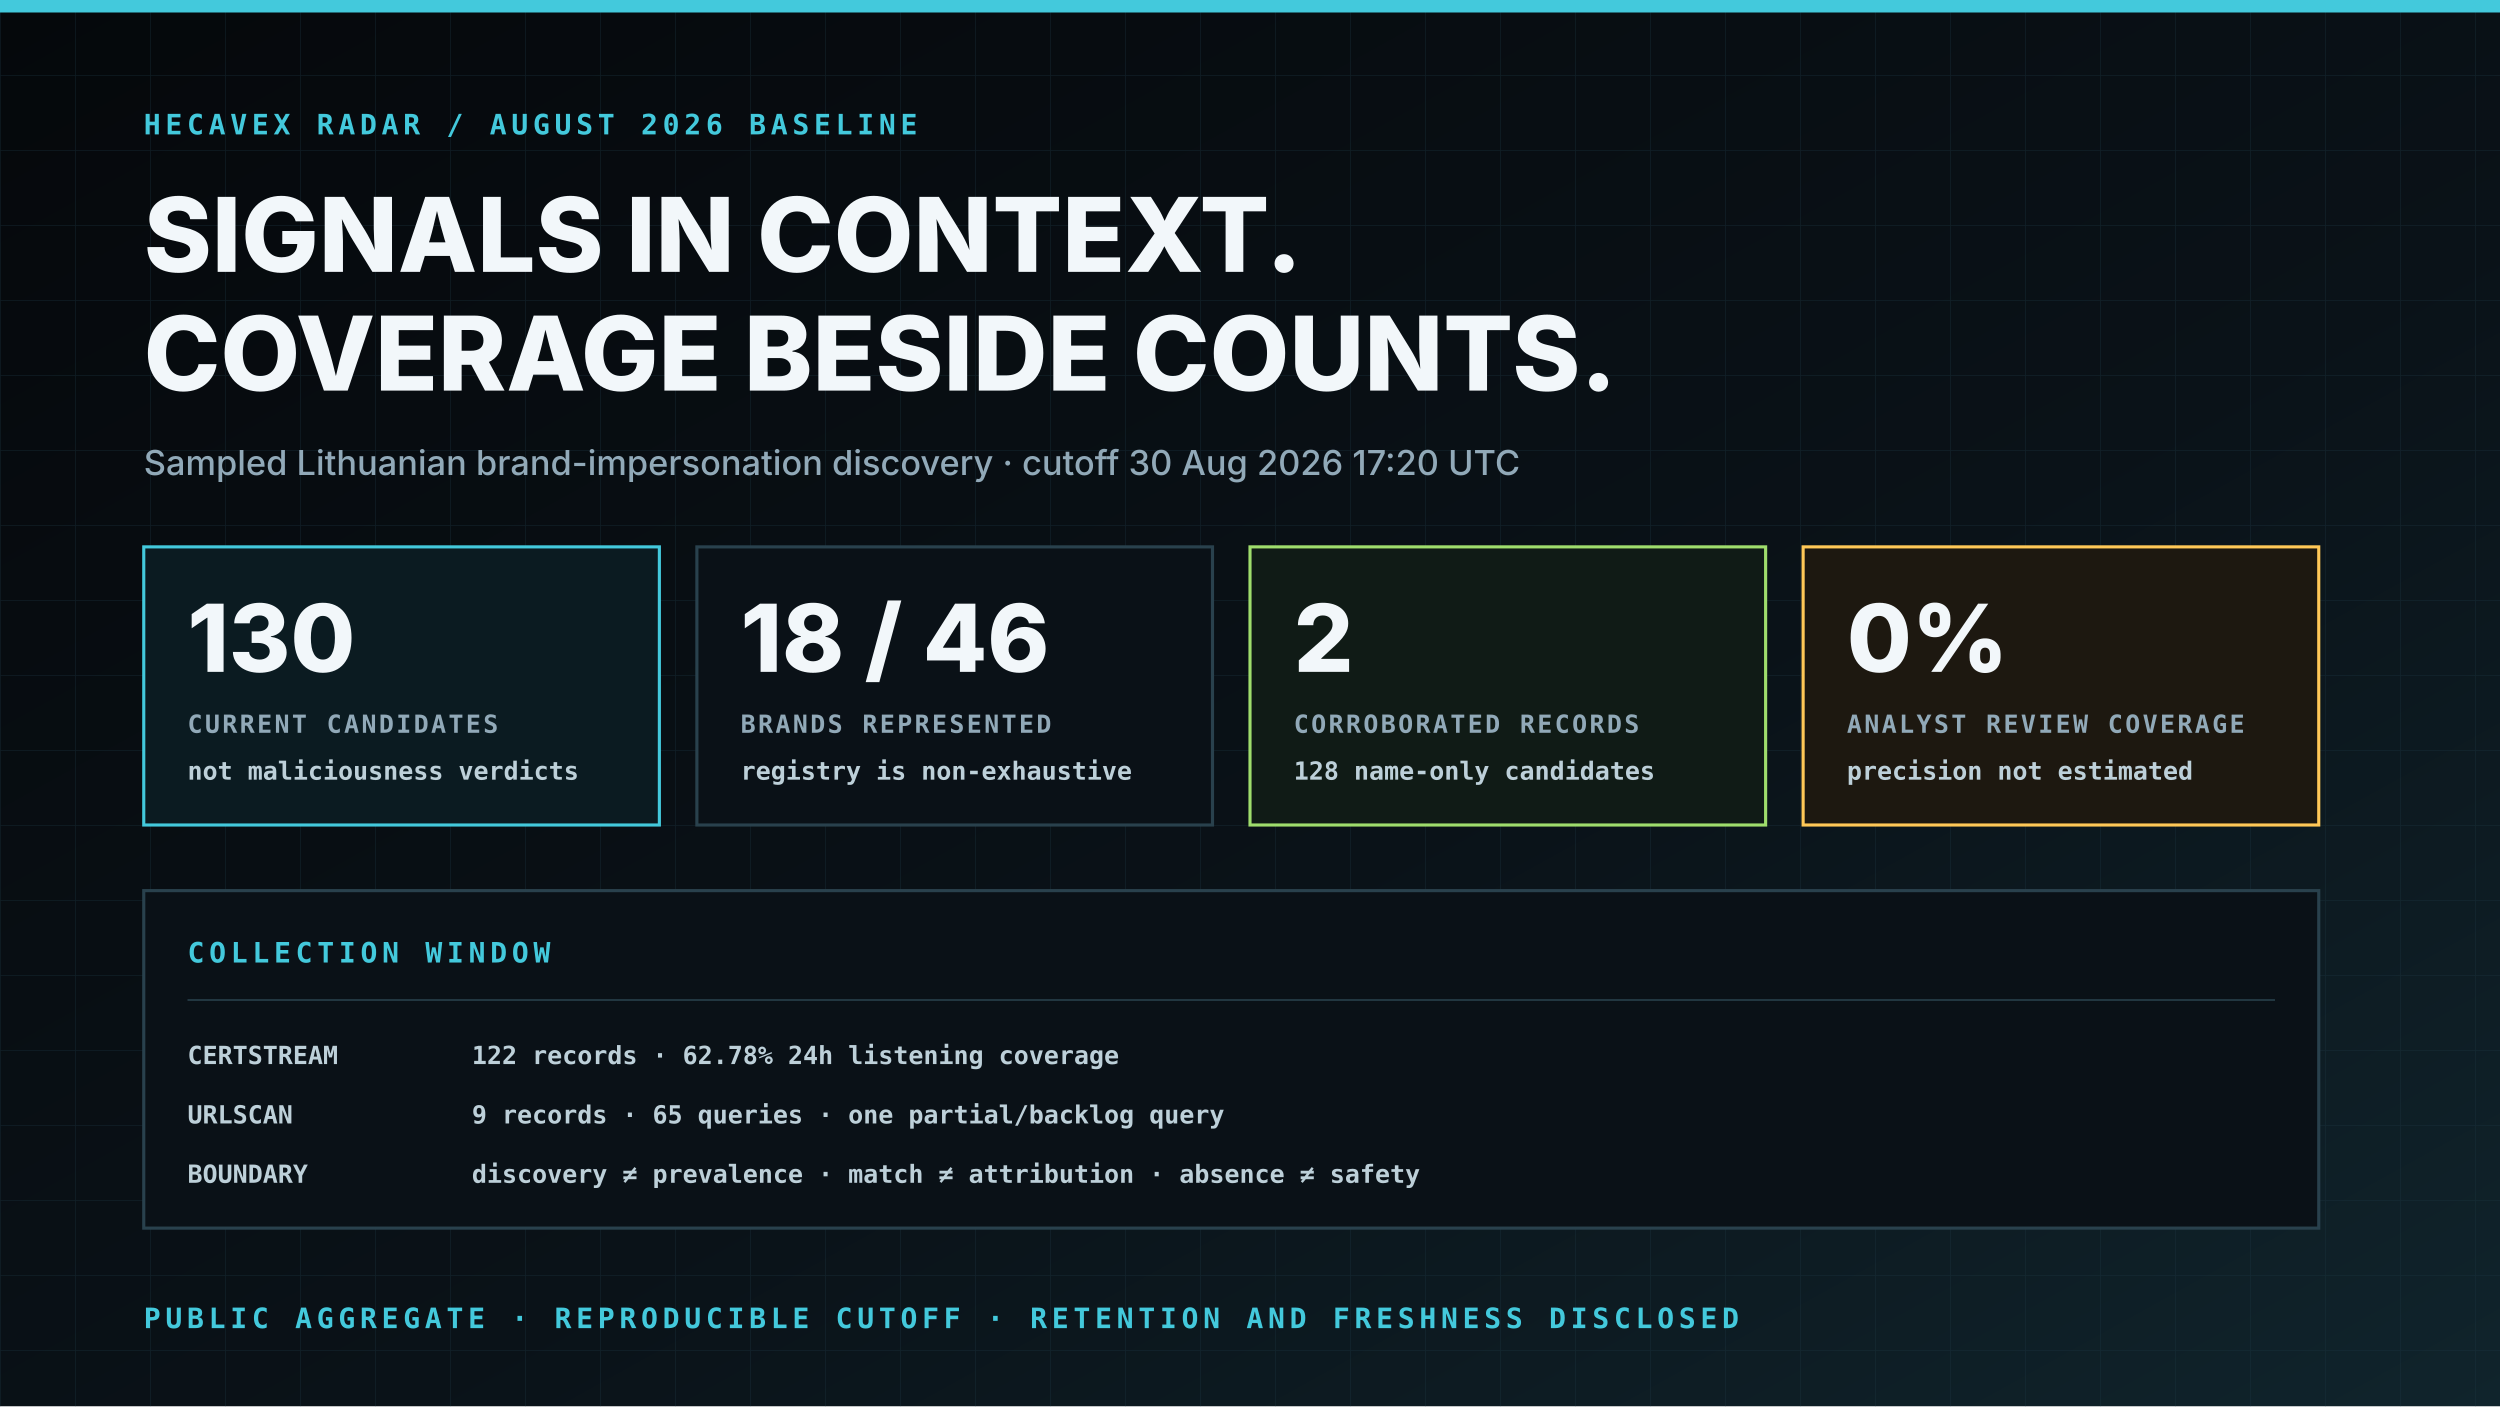
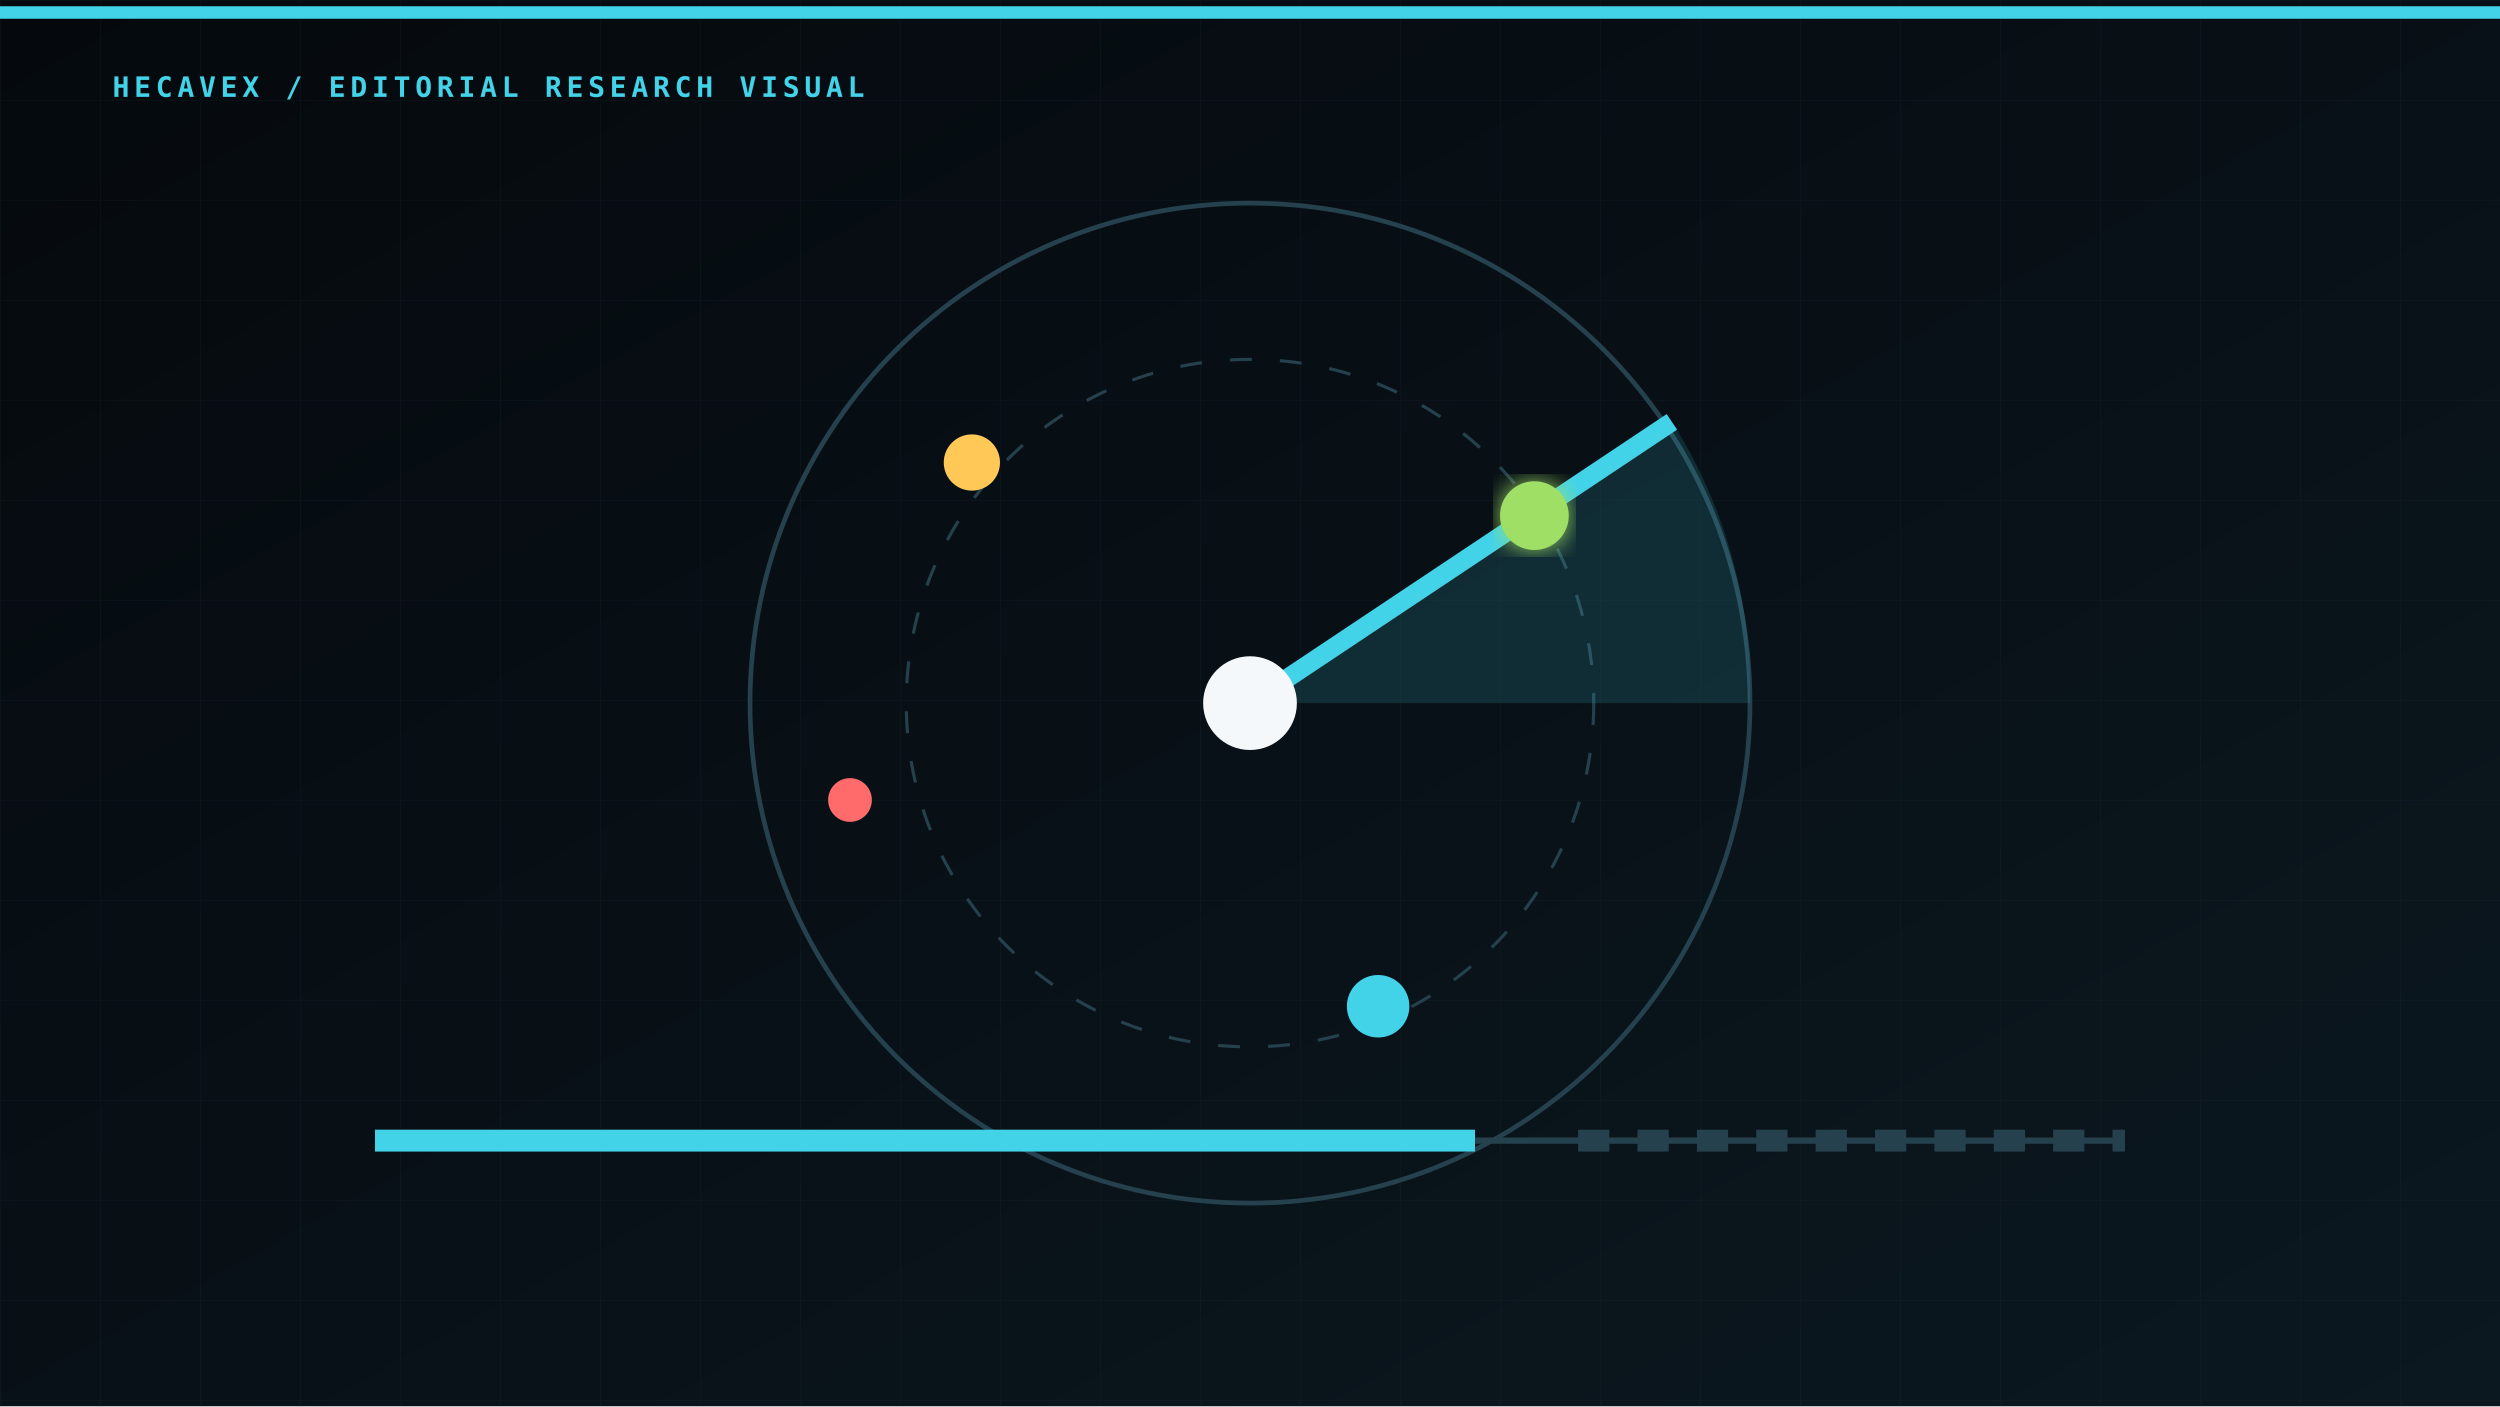
<svg xmlns="http://www.w3.org/2000/svg" width="1600" height="900" viewBox="0 0 1600 900" role="img" aria-labelledby="title desc">
  <defs>
    <linearGradient id="bg" x1="0" y1="0" x2="1" y2="1">
-       <stop stop-color="#05080b" />
-       <stop offset=".58" stop-color="#0a1218" />
-       <stop offset="1" stop-color="#10242c" />
+       <stop stop-color="#05090d" />
+       <stop offset="1" stop-color="#0b1820" />
    </linearGradient>
-     <pattern id="grid" width="48" height="48" patternUnits="userSpaceOnUse">
-       <path d="M48 0H0V48" fill="none" stroke="#1d3742" stroke-width="1" opacity=".4" />
+     <pattern id="grid" width="64" height="64" patternUnits="userSpaceOnUse">
+       <path d="M64 0H0V64" fill="none" stroke="#25414d" stroke-width="1" opacity=".28" />
    </pattern>
+     <filter id="glow">
+       <feGaussianBlur stdDeviation="8" result="b" />
+       <feMerge>
+         <feMergeNode in="b" />
+         <feMergeNode in="SourceGraphic" />
+       </feMerge>
+     </filter>
+     <marker id="arrow" viewBox="0 0 12 12" refX="10" refY="6" markerWidth="10" markerHeight="10" orient="auto">
+       <path d="M0 0 12 6 0 12Z" fill="#43d3e8" />
+     </marker>
    <style>
-       .eyebrow{font:700 18px ui-monospace,SFMono-Regular,Consolas,monospace;letter-spacing:3px;fill:#43c9dc}.title{font:800 66px Inter,Segoe UI,Arial,sans-serif;fill:#f2f7fa}.deck{font:500 22px Inter,Segoe UI,Arial,sans-serif;fill:#91a9b8}.number{font:800 60px Inter,Segoe UI,Arial,sans-serif;fill:#f2f7fa}.label{font:700 16px ui-monospace,SFMono-Regular,Consolas,monospace;letter-spacing:1.5px;fill:#91a9b8}.small{font:600 16px ui-monospace,SFMono-Regular,Consolas,monospace;fill:#bdd0d9}.panel{fill:#0a1117;stroke:#29414d;stroke-width:2}.cyan{fill:#0b1b21;stroke:#43c9dc;stroke-width:2}.lime{fill:#101b16;stroke:#9fdd6c;stroke-width:2}.amber{fill:#1d1810;stroke:#ffc857;stroke-width:2}
+       .sans{font-family:Inter,Arial,sans-serif}.mono{font-family:'IBM Plex Mono',Consolas,monospace}
+       .title{font:700 52px Inter,Arial,sans-serif;fill:#f4f8fa;letter-spacing:-1.5px}
+       .subtitle{font:400 25px Inter,Arial,sans-serif;fill:#89a2af}
+       .eyebrow{font:600 18px 'IBM Plex Mono',Consolas,monospace;fill:#43d3e8;letter-spacing:3px}
+       .node-title{font:700 28px Inter,Arial,sans-serif;fill:#f4f8fa}
+       .node-copy{font:400 20px Inter,Arial,sans-serif;fill:#89a2af}
+       .node-code{font:600 18px 'IBM Plex Mono',Consolas,monospace;fill:#43d3e8}
+       .note{font:500 19px Inter,Arial,sans-serif;fill:#89a2af}
    </style>
  </defs>
  <rect width="1600" height="900" fill="url(#bg)" />
-   <rect width="1600" height="900" fill="url(#grid)" />
-   <path d="M0 4H1600" stroke="#43c9dc" stroke-width="8" />
-   <g transform="translate(92 86)">
-     <text class="eyebrow" y="0">HECAVEX RADAR / AUGUST 2026 BASELINE</text>
-     <text class="title" y="88">SIGNALS IN CONTEXT.</text>
-     <text class="title" y="164" fill="#91a9b8">COVERAGE BESIDE COUNTS.</text>
-     <text class="deck" y="218">Sampled Lithuanian brand-impersonation discovery · cutoff 30 Aug 2026 17:20 UTC</text>
-   </g>
-   <g transform="translate(92 350)">
-     <g>
-       <rect class="cyan" width="330" height="178" />
-       <text class="number" x="28" y="80">130</text>
-       <text class="label" x="28" y="119">CURRENT CANDIDATES</text>
-       <text class="small" x="28" y="149">not maliciousness verdicts</text>
-     </g>
-     <g transform="translate(354)">
-       <rect class="panel" width="330" height="178" />
-       <text class="number" x="28" y="80">18 / 46</text>
-       <text class="label" x="28" y="119">BRANDS REPRESENTED</text>
-       <text class="small" x="28" y="149">registry is non-exhaustive</text>
-     </g>
-     <g transform="translate(708)">
-       <rect class="lime" width="330" height="178" />
-       <text class="number" x="28" y="80">2</text>
-       <text class="label" x="28" y="119">CORROBORATED RECORDS</text>
-       <text class="small" x="28" y="149">128 name-only candidates</text>
-     </g>
-     <g transform="translate(1062)">
-       <rect class="amber" width="330" height="178" />
-       <text class="number" x="28" y="80">0%</text>
-       <text class="label" x="28" y="119">ANALYST REVIEW COVERAGE</text>
-       <text class="small" x="28" y="149">precision not estimated</text>
-     </g>
-   </g>
-   <g transform="translate(92 570)">
-     <rect class="panel" width="1392" height="216" />
-     <text class="eyebrow" x="28" y="46">COLLECTION WINDOW</text>
-     <line x1="28" y1="70" x2="1364" y2="70" stroke="#29414d" />
-     <text class="small" x="28" y="111">CERTSTREAM</text>
-     <text class="small" x="210" y="111" fill="#f2f7fa">122 records · 62.78% 24h listening coverage</text>
-     <text class="small" x="28" y="149">URLSCAN</text>
-     <text class="small" x="210" y="149" fill="#f2f7fa">9 records · 65 queries · one partial/backlog query</text>
-     <text class="small" x="28" y="187">BOUNDARY</text>
-     <text class="small" x="210" y="187" fill="#ffc857">discovery ≠ prevalence · match ≠ attribution · absence ≠ safety</text>
-   </g>
-   <text class="eyebrow" x="92" y="850">PUBLIC AGGREGATE · REPRODUCIBLE CUTOFF · RETENTION AND FRESHNESS DISCLOSED</text>
+   <rect width="1600" height="900" fill="url(#grid)" opacity=".5" />
+   <path d="M0 8H1600" stroke="#43d3e8" stroke-width="8" />
+   <text x="72" y="62" class="eyebrow">HECAVEX / EDITORIAL RESEARCH VISUAL</text>
+   <circle cx="800" cy="450" r="320" fill="none" stroke="#25414d" stroke-width="3" />
+   <circle cx="800" cy="450" r="220" fill="none" stroke="#25414d" stroke-width="2" stroke-dasharray="14 18" />
+   <path d="M800 450 1070 270A320 320 0 0 1 1120 450Z" fill="#43d3e8" opacity=".14" />
+   <path d="M800 450 1070 270" stroke="#43d3e8" stroke-width="12" />
+   <circle cx="982" cy="330" r="22" fill="#9fdf65" filter="url(#glow)" />
+   <circle cx="622" cy="296" r="18" fill="#ffc857" />
+   <circle cx="544" cy="512" r="14" fill="#ff6b6b" />
+   <circle cx="882" cy="644" r="20" fill="#43d3e8" />
+   <circle cx="800" cy="450" r="30" fill="#f4f8fa" />
+   <path d="M240 730H1360" stroke="#25414d" stroke-width="4" />
+   <path d="M240 730H944" stroke="#43d3e8" stroke-width="14" />
+   <path d="M1010 730H1360" stroke="#25414d" stroke-width="14" stroke-dasharray="20 18" />
</svg>
